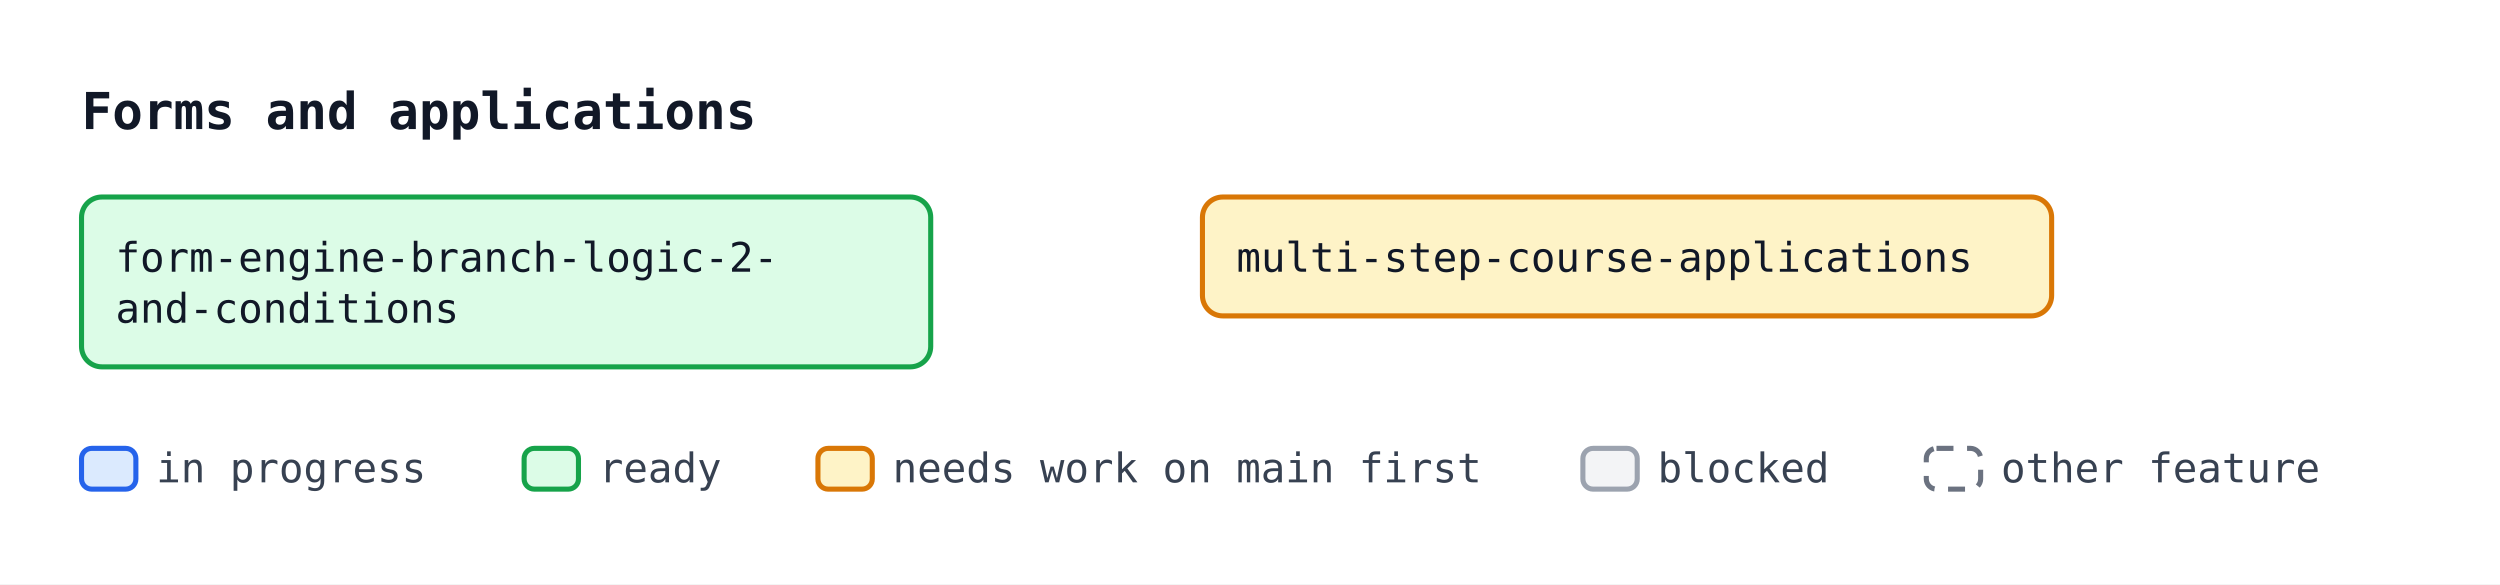
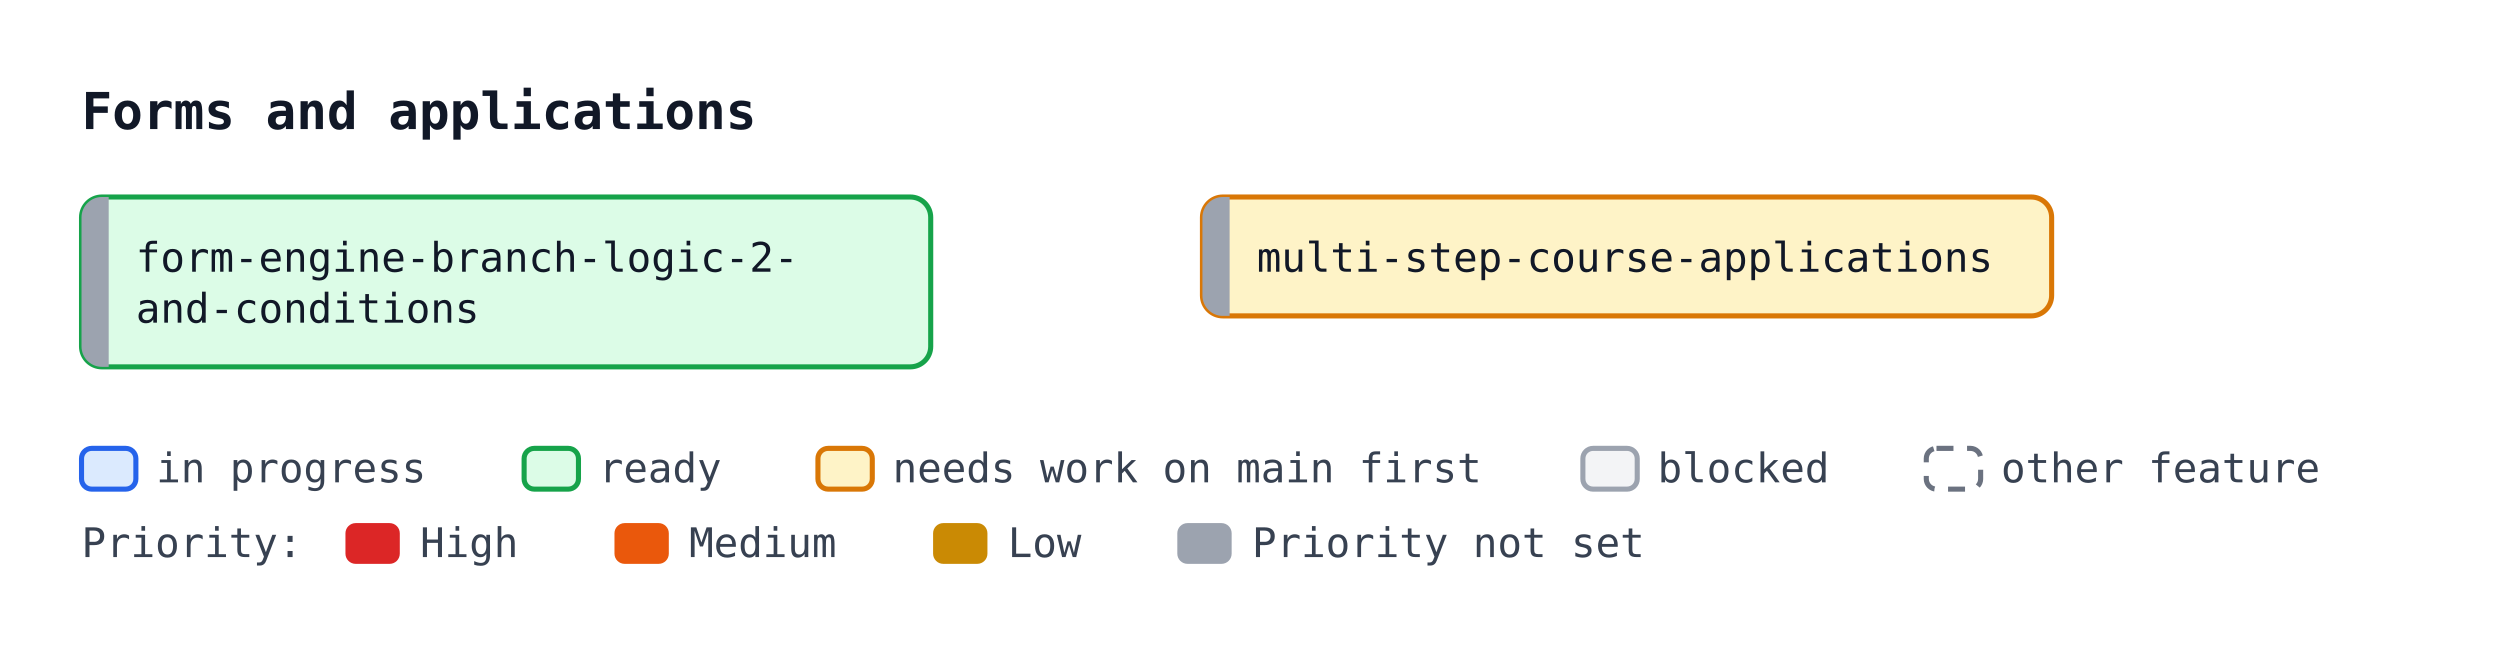
- <svg xmlns="http://www.w3.org/2000/svg" width="736" height="172" viewBox="0 0 736 172" font-family="ui-monospace, SFMono-Regular, Menlo, Consolas, monospace" font-size="12">
+ <svg xmlns="http://www.w3.org/2000/svg" width="736" height="194" viewBox="0 0 736 194" font-family="ui-monospace, SFMono-Regular, Menlo, Consolas, monospace" font-size="12">
  <defs>
    <marker id="arrow" viewBox="0 0 10 10" refX="10" refY="5" markerWidth="7" markerHeight="7" orient="auto-start-reverse">
      <path d="M0,0 L10,5 L0,10 z" fill="#4b5563" />
    </marker>
  </defs>
-   <rect width="736" height="172" fill="#ffffff" />
+   <rect width="736" height="194" fill="#ffffff" />
  <text x="24" y="38" font-size="15" font-weight="bold" fill="#111827">Forms and applications</text>
  <rect x="24.0" y="58.0" width="250" height="50" rx="6" fill="#dcfce7" stroke="#16a34a" stroke-width="1.5" />
-   <text x="34.0" y="80.0" fill="#111827">form-engine-branch-logic-2-</text>
-   <text x="34.0" y="95.0" fill="#111827">and-conditions</text>
+   <path d="M32.0,58.0 H30.0 A6,6 0 0 0 24.0,64.0 V102.0 A6,6 0 0 0 30.0,108.0 H32.0 Z" fill="#9ca3af" />
+   <text x="40.0" y="80.0" fill="#111827">form-engine-branch-logic-2-</text>
+   <text x="40.0" y="95.0" fill="#111827">and-conditions</text>
  <rect x="354.0" y="58.0" width="250" height="35" rx="6" fill="#fef3c7" stroke="#d97706" stroke-width="1.5" />
-   <text x="364.0" y="80.0" fill="#111827">multi-step-course-applications</text>
+   <path d="M362.0,58.0 H360.0 A6,6 0 0 0 354.0,64.0 V87.0 A6,6 0 0 0 360.0,93.0 H362.0 Z" fill="#9ca3af" />
+   <text x="370.0" y="80.0" fill="#111827">multi-step-course-applications</text>
  <rect x="24.0" y="132" width="16" height="12" rx="3" fill="#dbeafe" stroke="#2563eb" stroke-width="1.5" />
  <text x="46.0" y="142" fill="#374151">in progress</text>
  <rect x="154.3" y="132" width="16" height="12" rx="3" fill="#dcfce7" stroke="#16a34a" stroke-width="1.5" />
  <text x="176.3" y="142" fill="#374151">ready</text>
  <rect x="240.8" y="132" width="16" height="12" rx="3" fill="#fef3c7" stroke="#d97706" stroke-width="1.5" />
  <text x="262.8" y="142" fill="#374151">needs work on main first</text>
  <rect x="466.0" y="132" width="16" height="12" rx="3" fill="#f3f4f6" stroke="#9ca3af" stroke-width="1.5" />
  <text x="488.0" y="142" fill="#374151">blocked</text>
  <rect x="567.1" y="132" width="16" height="12" rx="3" fill="#ffffff" stroke="#6b7280" stroke-width="1.5" stroke-dasharray="5 4" />
  <text x="589.1" y="142" fill="#374151">other feature</text>
+   <text x="24" y="164" fill="#374151">Priority:</text>
+   <rect x="101.7" y="154" width="16" height="12" rx="3" fill="#dc2626" />
+   <text x="123.7" y="164" fill="#374151">High</text>
+   <rect x="180.9" y="154" width="16" height="12" rx="3" fill="#ea580c" />
+   <text x="202.9" y="164" fill="#374151">Medium</text>
+   <rect x="274.7" y="154" width="16" height="12" rx="3" fill="#ca8a04" />
+   <text x="296.7" y="164" fill="#374151">Low</text>
+   <rect x="346.6" y="154" width="16" height="12" rx="3" fill="#9ca3af" />
+   <text x="368.6" y="164" fill="#374151">Priority not set</text>
</svg>
